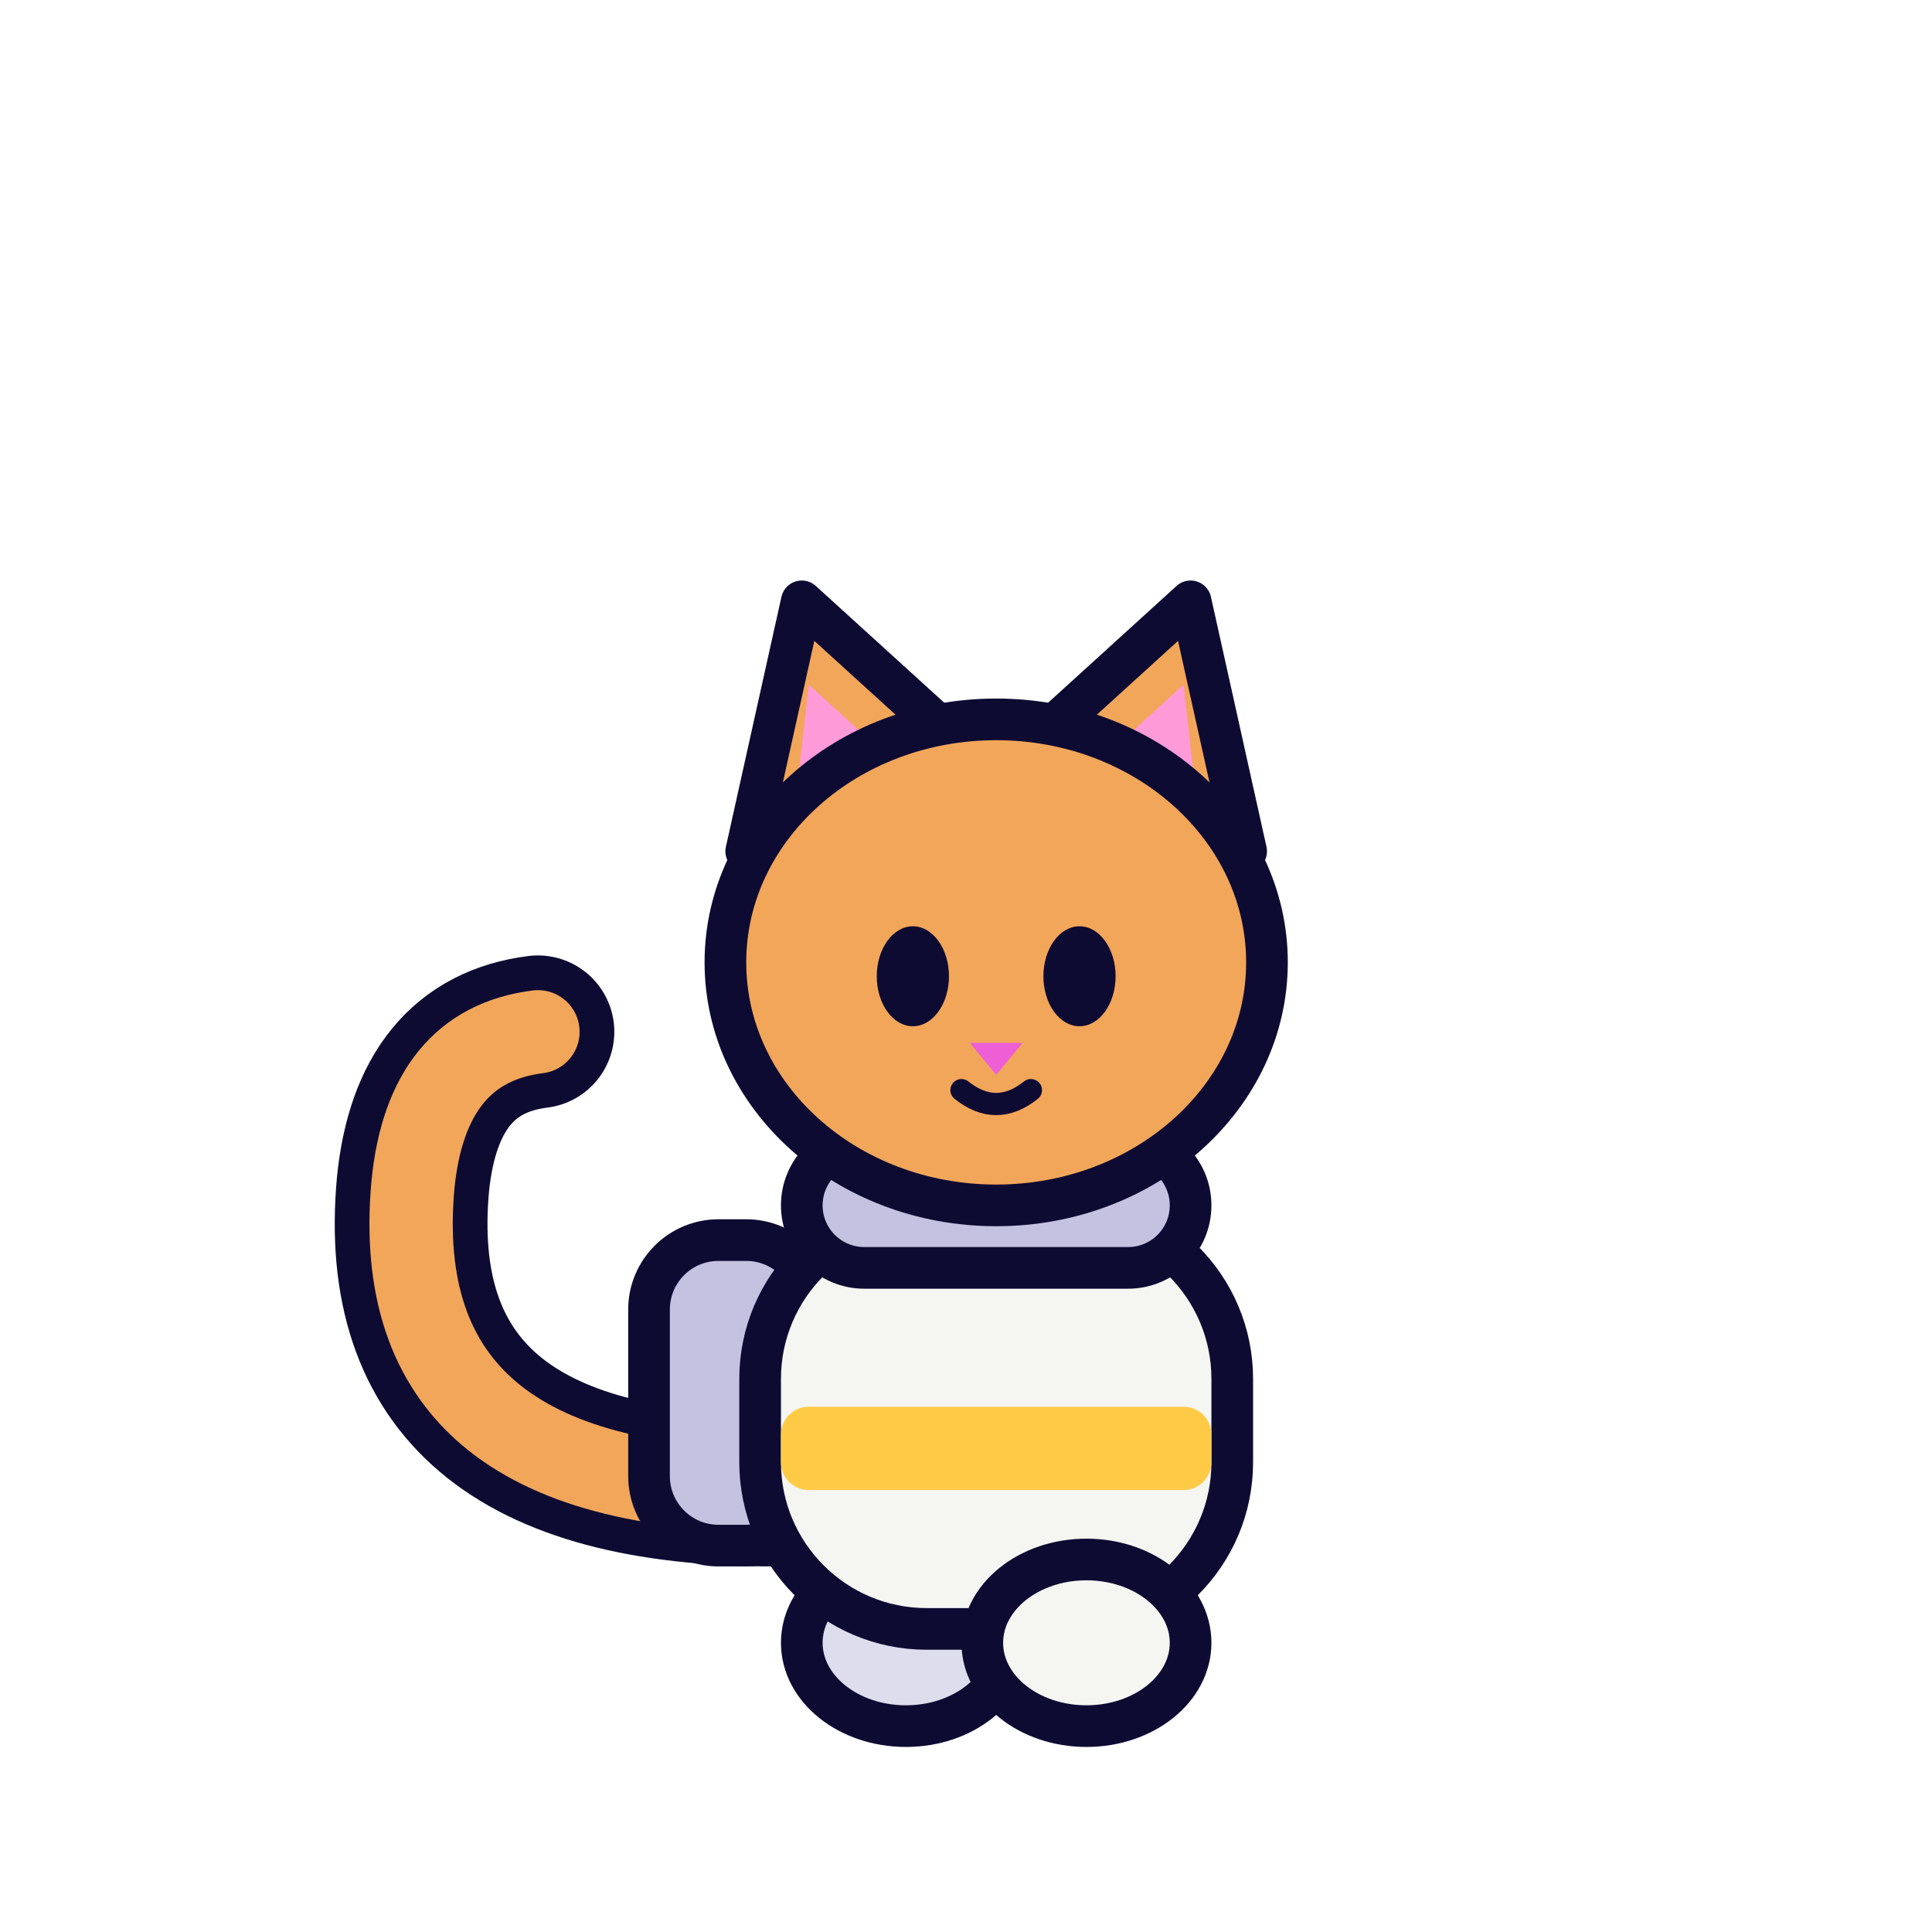
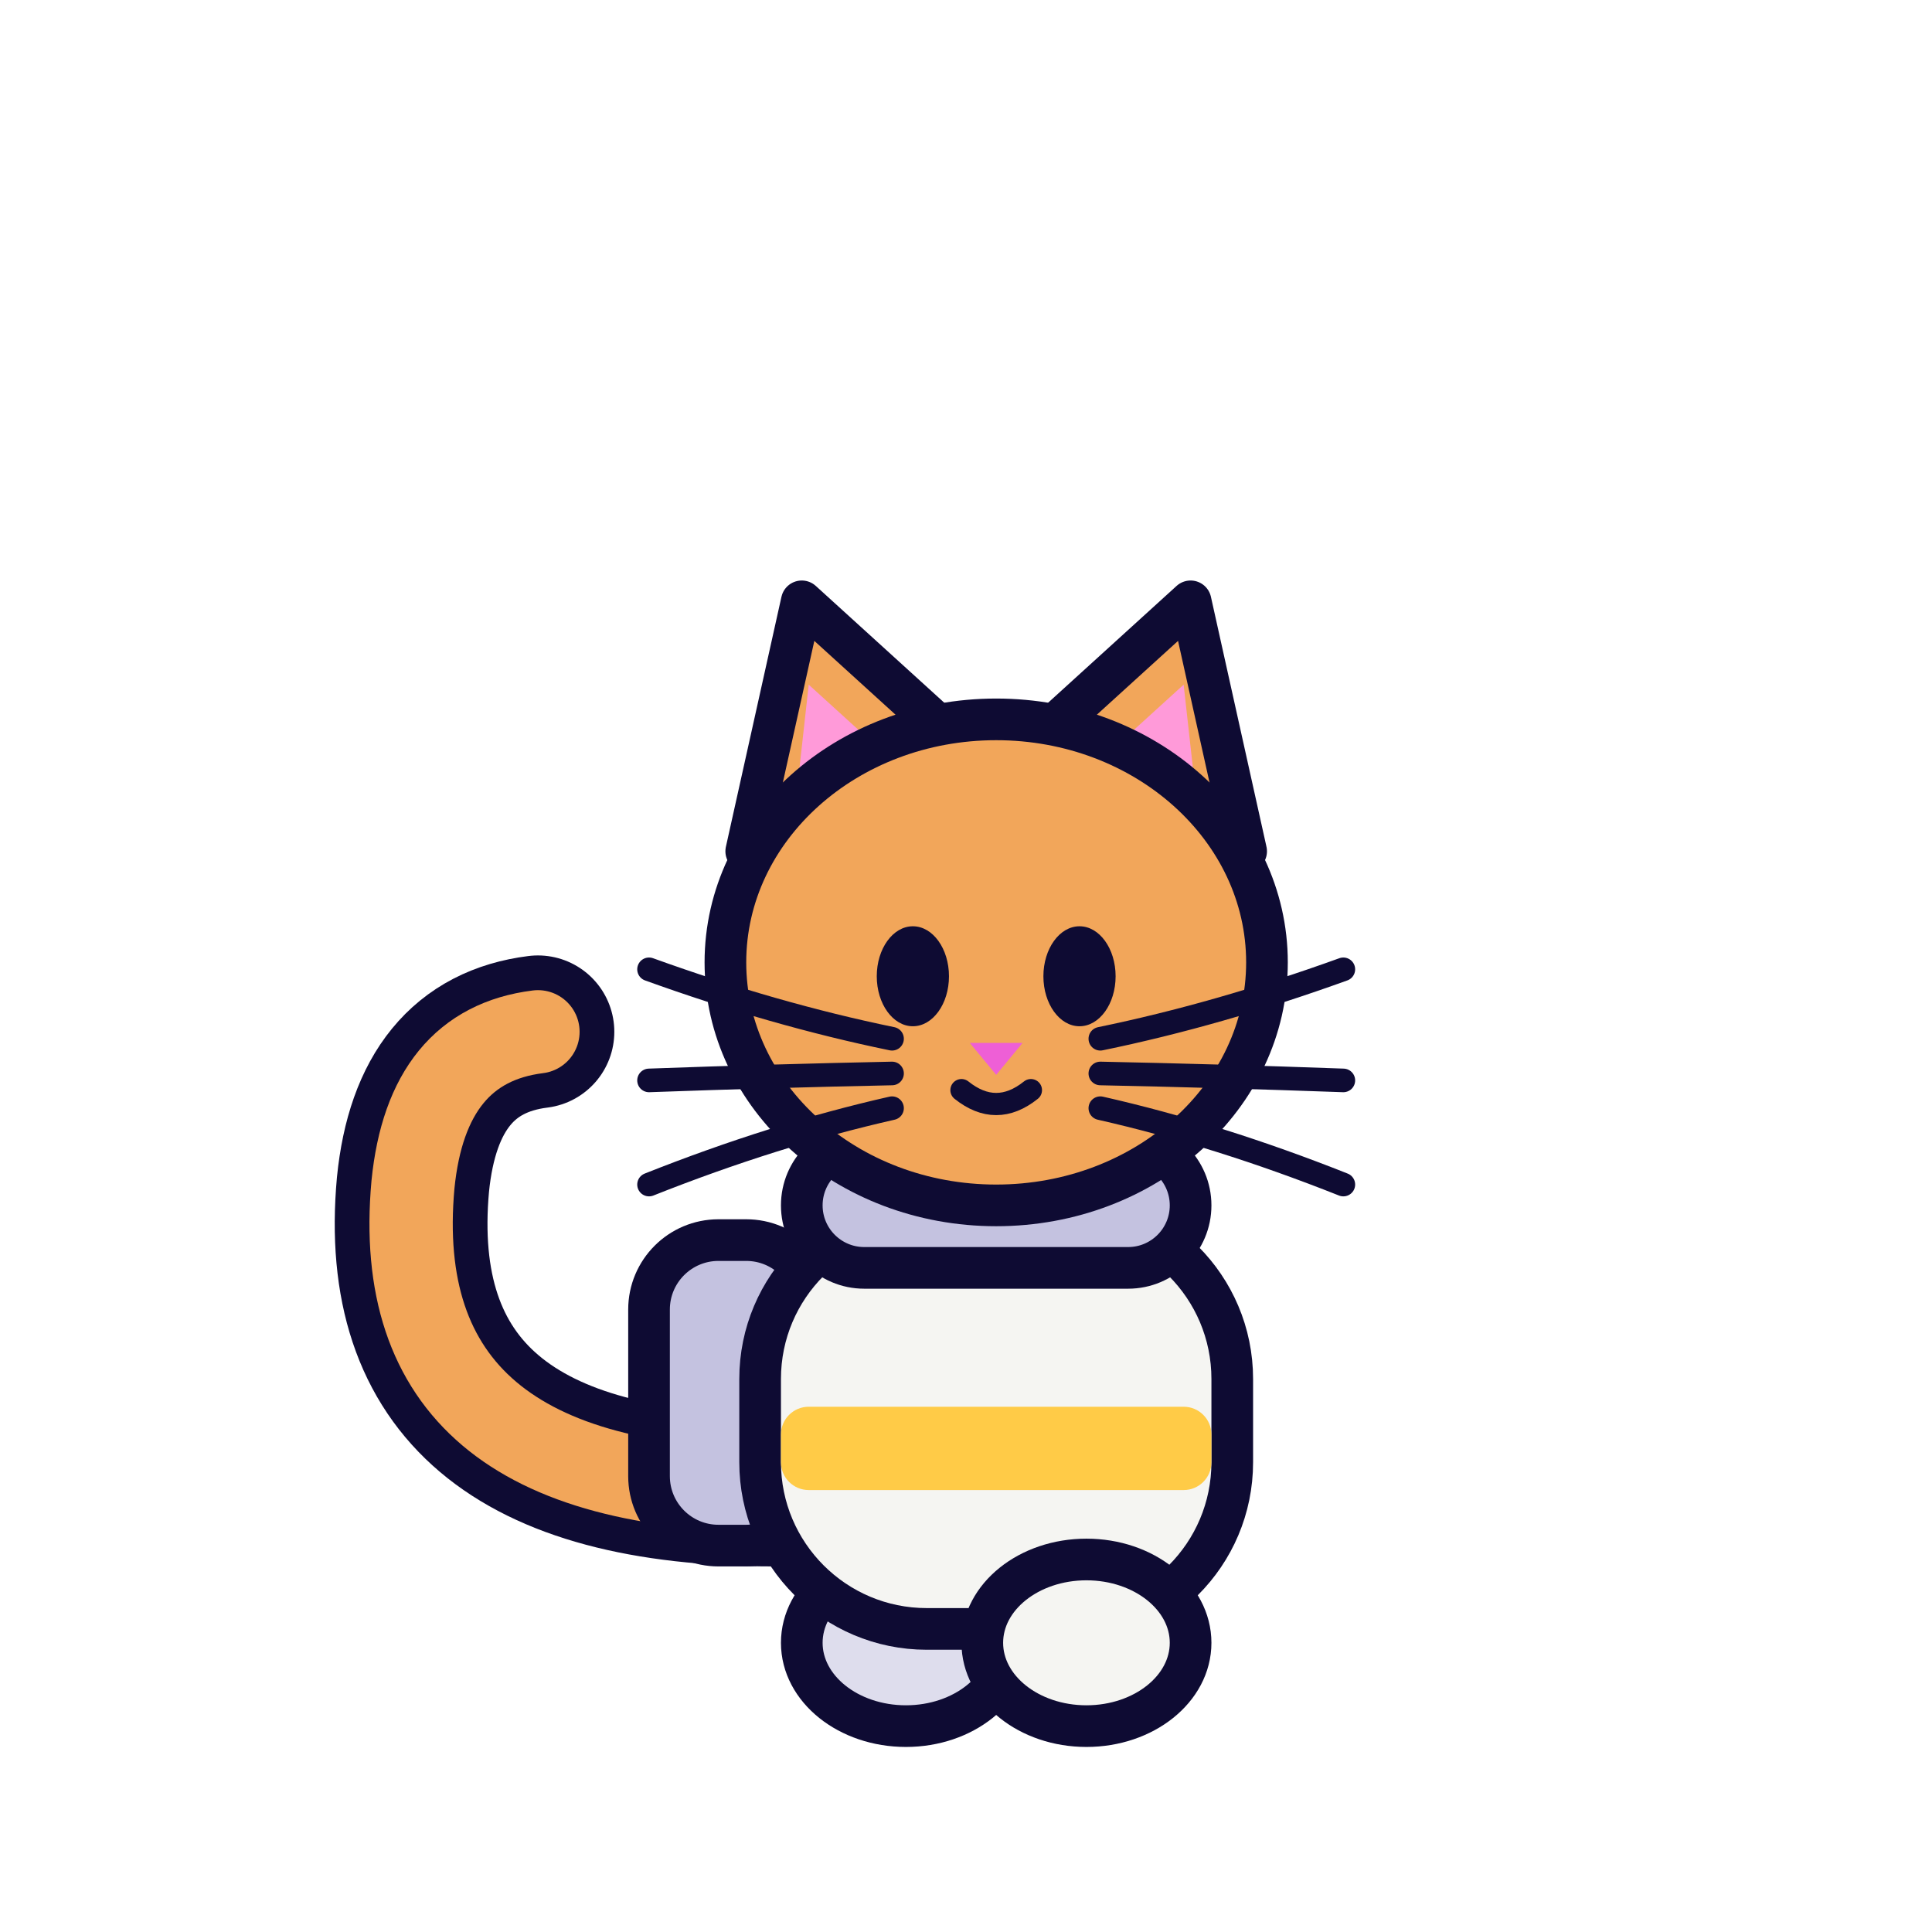
<svg xmlns="http://www.w3.org/2000/svg" width="128" height="128" viewBox="0 0 128 128">
  <g transform="translate(66 84) scale(0.92)">
    <g transform="rotate(0.00 0 31) translate(0 31) scale(1.000 1.000) translate(0 -31)">
      <g transform="translate(0 0.00)">
        <g id="cola" transform="rotate(0.00 -16 16)">
          <path d="M-16 16 Q-44 16 -42 -6 Q-41 -16 -33 -17" fill="none" stroke="#0e0b33" stroke-width="11" stroke-linecap="round" />
          <path d="M-16 16 Q-44 16 -42 -6 Q-41 -16 -33 -17" fill="none" stroke="#f2a65a" stroke-width="6" stroke-linecap="round" />
        </g>
      </g>
      <g transform="translate(0 0.00)">
        <g id="pierna-trasera" transform="translate(0.00 0.00)">
          <ellipse cx="-6.5" cy="27" rx="7.5" ry="6" fill="#dedded" stroke="#0e0b33" stroke-width="3" />
        </g>
      </g>
      <g transform="translate(0 0.00)">
        <rect id="mochila" x="-25" y="-2" width="12" height="22" rx="5" fill="#c4c2e0" stroke="#0e0b33" stroke-width="3" />
      </g>
      <g transform="translate(0 0.00)">
        <g id="cuerpo">
          <rect x="-17" y="-4" width="34" height="30" rx="12" fill="#f5f5f2" stroke="#0e0b33" stroke-width="3" />
          <rect x="-15.5" y="10" width="31" height="6" rx="2" fill="#ffcb47" />
        </g>
      </g>
      <g transform="translate(0 0.00)">
        <g id="pierna-delantera" transform="translate(0.00 0.00)">
          <ellipse cx="6.5" cy="27" rx="7.5" ry="6" fill="#f5f5f2" stroke="#0e0b33" stroke-width="3" />
        </g>
      </g>
      <g transform="translate(0 0.00)">
        <rect id="cuello" x="-14" y="-9" width="28" height="9" rx="4.5" fill="#c4c2e0" stroke="#0e0b33" stroke-width="3" />
      </g>
      <g transform="translate(0 0.00)">
        <g id="cabeza">
          <path transform="rotate(0.00 -11 -34)" d="M-18 -30 L-14 -48 L-3 -38 Z" fill="#f2a65a" stroke="#0e0b33" stroke-width="3" stroke-linejoin="round" />
          <path transform="rotate(0.00 11 -34)" d="M18 -30 L14 -48 L3 -38 Z" fill="#f2a65a" stroke="#0e0b33" stroke-width="3" stroke-linejoin="round" />
          <path transform="rotate(0.00 -11 -34)" d="M-14.5 -33 L-13.5 -42 L-8 -37 Z" fill="#ff9ad9" />
          <path transform="rotate(0.00 11 -34)" d="M14.5 -33 L13.5 -42 L8 -37 Z" fill="#ff9ad9" />
          <ellipse cx="0" cy="-22" rx="19.5" ry="17.5" fill="#f2a65a" stroke="#0e0b33" stroke-width="3" />
          <ellipse cx="-6" cy="-21" rx="2.60" ry="3.60" fill="#0e0b33" />
          <ellipse cx="6" cy="-21" rx="2.60" ry="3.60" fill="#0e0b33" />
          <path d="M-1.9 -16.2 h3.8 l-1.9 2.3 z" fill="#ee5fd6" />
          <path d="M-2.5 -12.8 q2.5 2 5 0" fill="none" stroke="#0e0b33" stroke-width="1.6" stroke-linecap="round" />
+           <g stroke="#0e0b33" stroke-width="1.7" stroke-linecap="round" fill="none">
+             <path d="M-7.5 -16.5 Q-16 -18.25 -25 -21.5" />
+             <path d="M-7.5 -14 Q-16 -13.825 -25 -13.5" />
+             <path d="M-7.5 -11.5 Q-16 -9.575 -25 -6.0" />
+             <path d="M7.5 -16.5 Q16 -18.25 25 -21.5" />
+             <path d="M7.5 -14 Q16 -13.825 25 -13.5" />
+             <path d="M7.5 -11.5 Q16 -9.575 25 -6.0" />
+           </g>
        </g>
      </g>
    </g>
  </g>
</svg>
